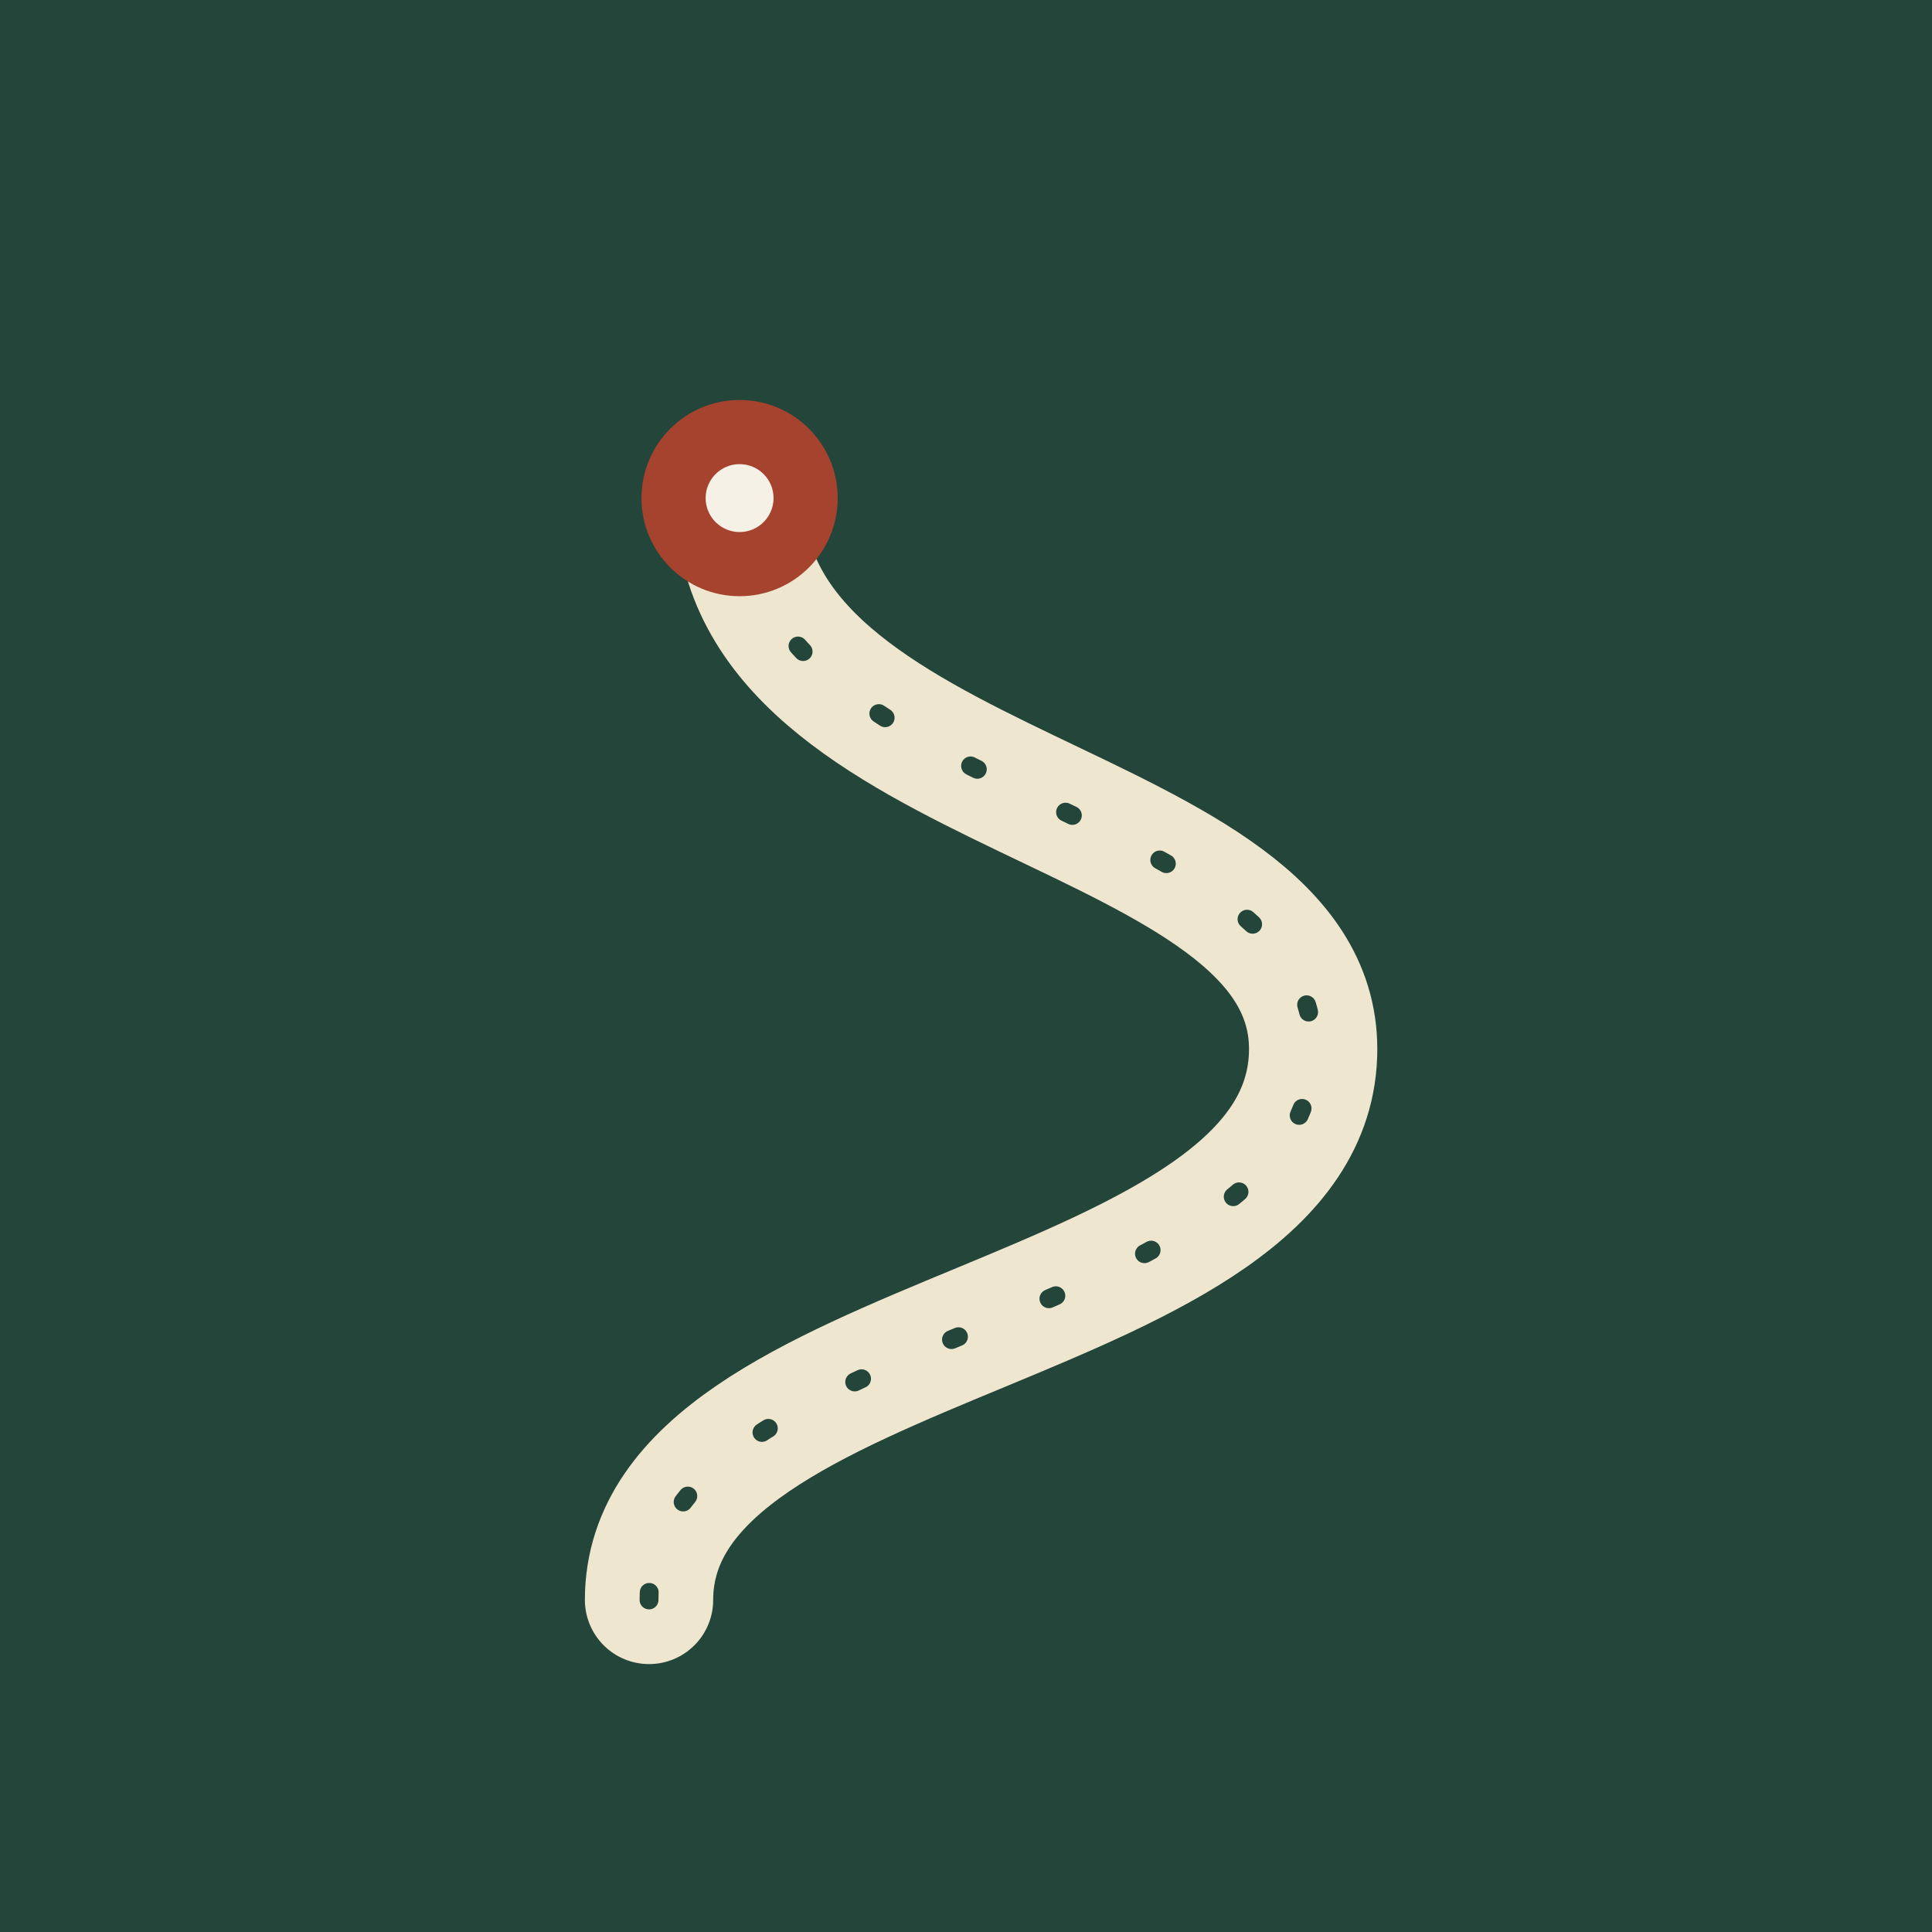
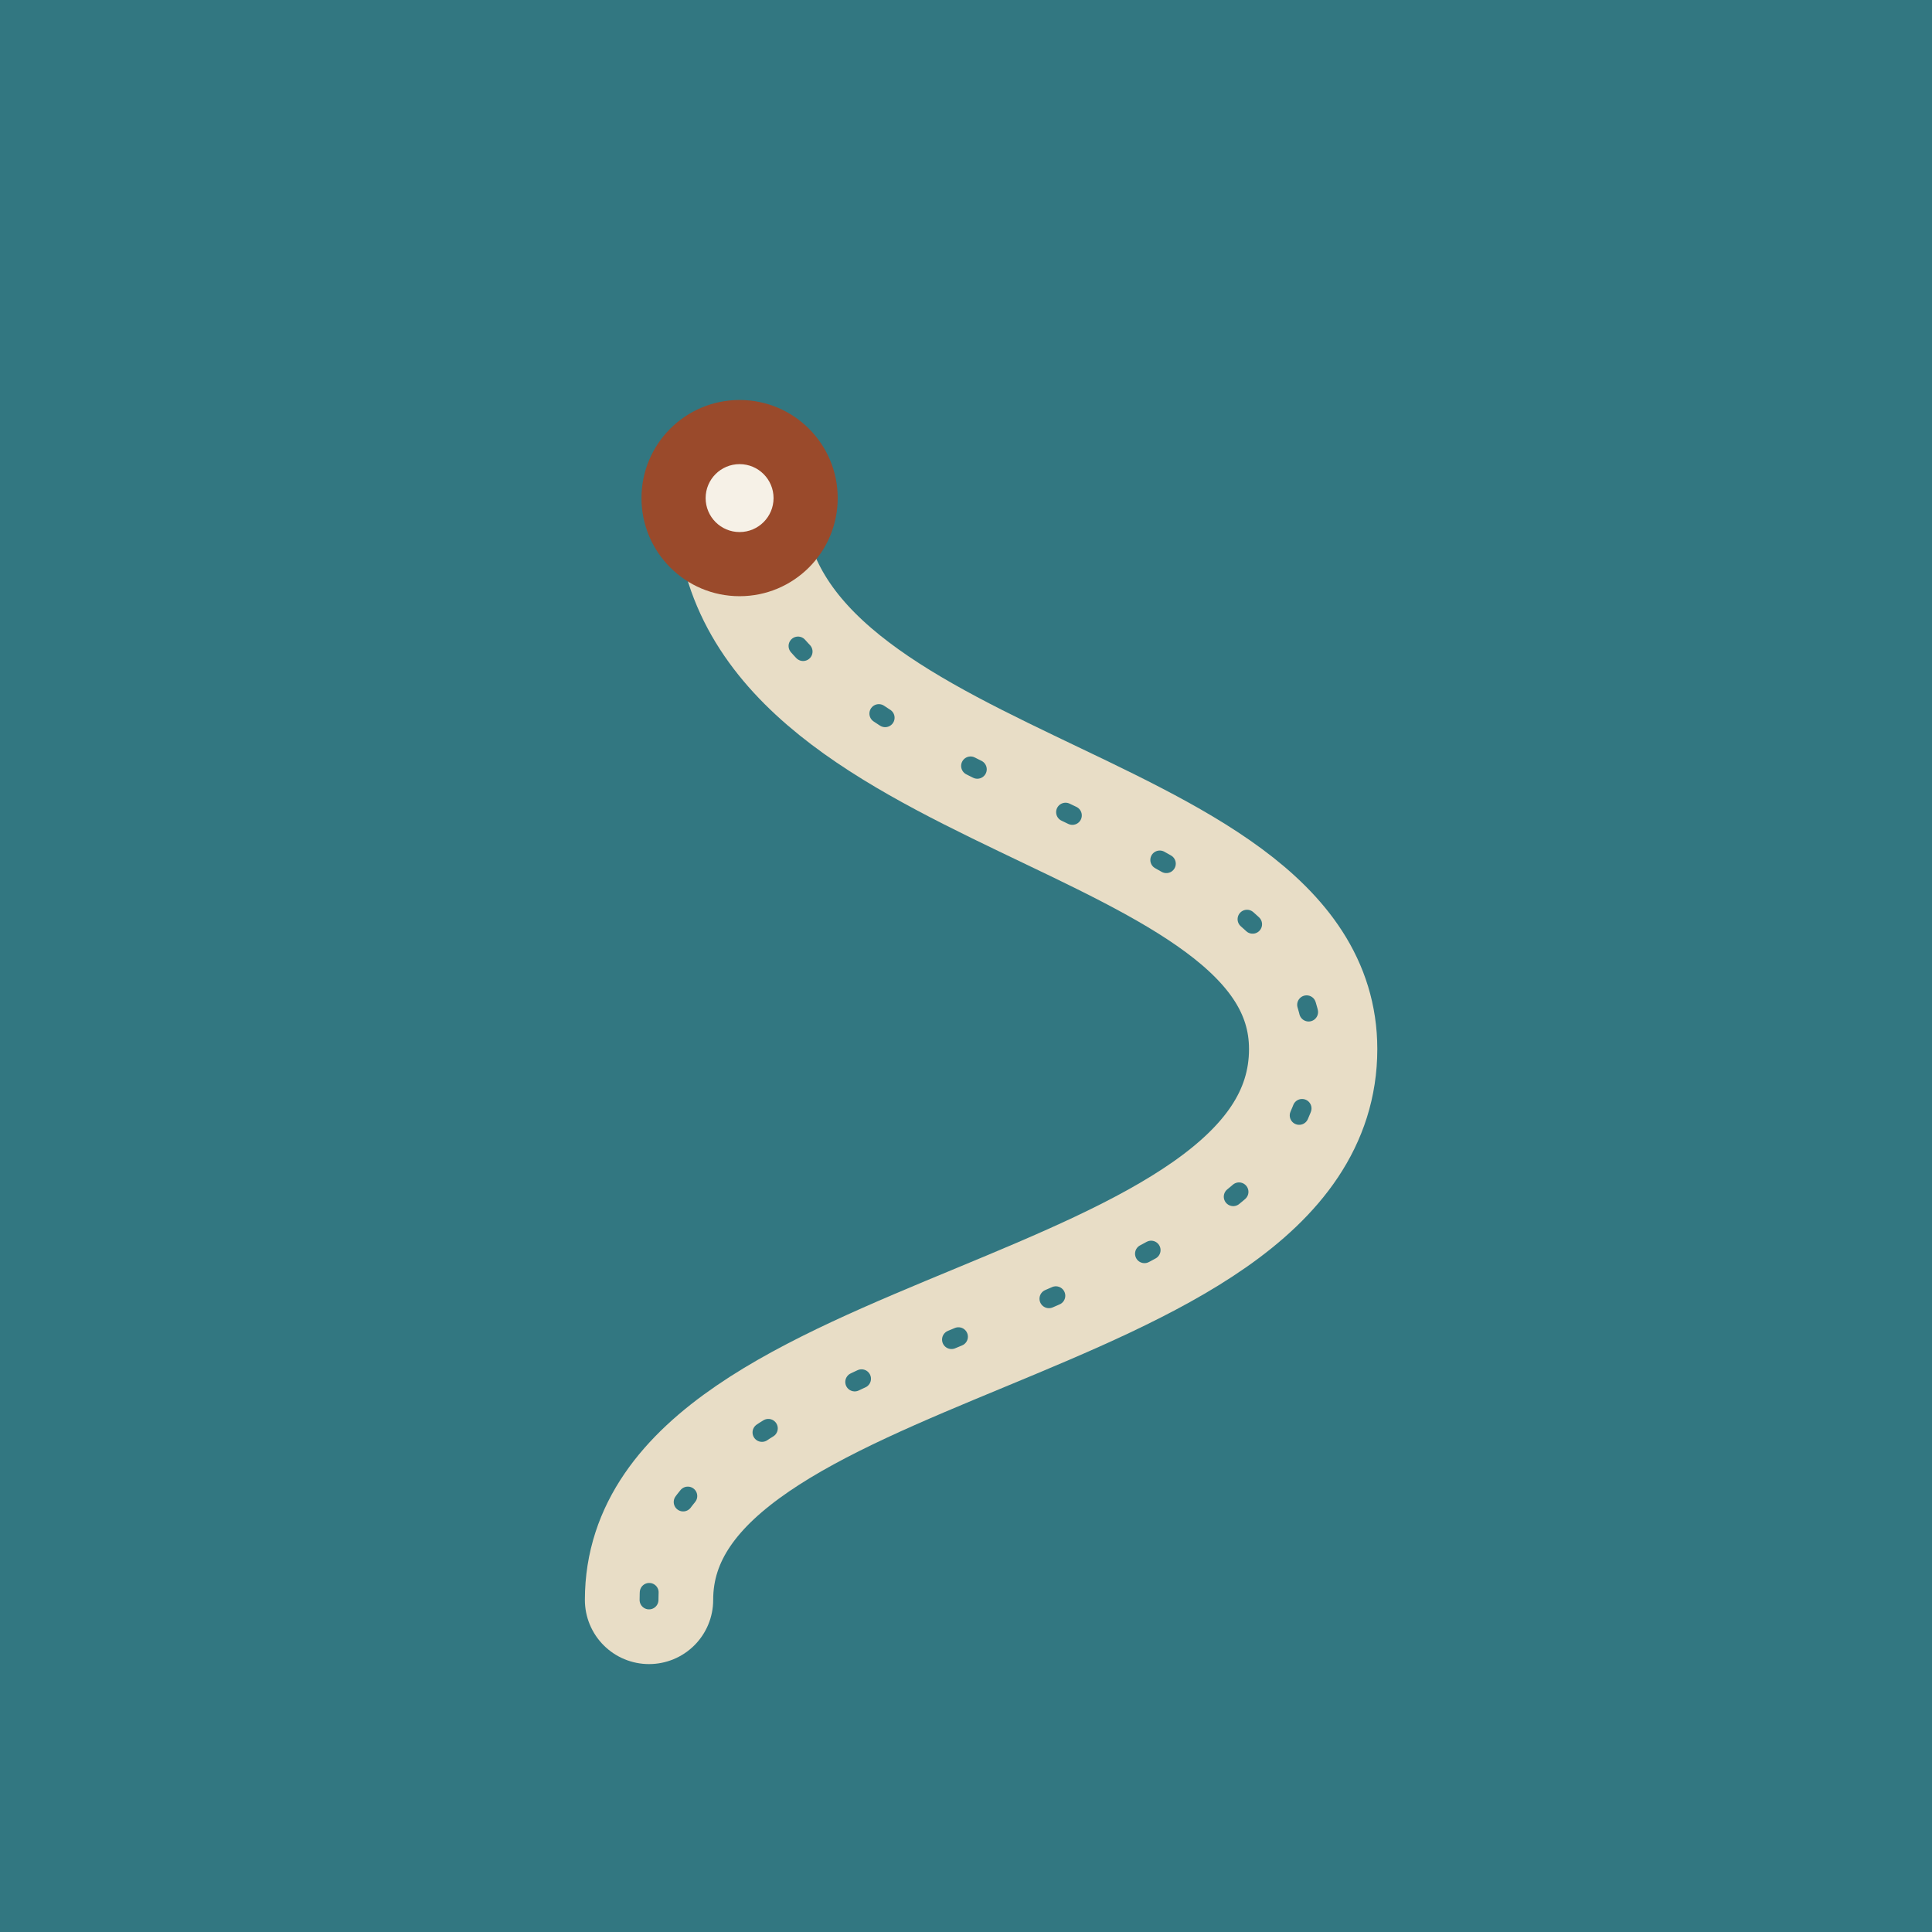
<svg xmlns="http://www.w3.org/2000/svg" viewBox="0 0 512 512" role="img" aria-label="Romênia 2026">
-   <rect width="512" height="512" fill="#23453a" />
-   <path d="M172 424 C172 352 348 352 348 278 C348 212 196 212 196 132" fill="none" stroke="#efe6d0" stroke-width="34" stroke-linecap="round" />
-   <path d="M172 424 C172 352 348 352 348 278 C348 212 196 212 196 132" fill="none" stroke="#23453a" stroke-width="5" stroke-linecap="round" stroke-dasharray="2 26" />
-   <circle cx="196" cy="132" r="26" fill="#a6432e" />
+   <rect width="512" height="512" fill="#327781" />
+   <path d="M172 424 C172 352 348 352 348 278 C348 212 196 212 196 132" fill="none" stroke="#e8ddc6" stroke-width="34" stroke-linecap="round" />
+   <path d="M172 424 C172 352 348 352 348 278 C348 212 196 212 196 132" fill="none" stroke="#327781" stroke-width="5" stroke-linecap="round" stroke-dasharray="2 26" />
+   <circle cx="196" cy="132" r="26" fill="#9a4a2b" />
  <circle cx="196" cy="132" r="9" fill="#f6f1e7" />
</svg>
